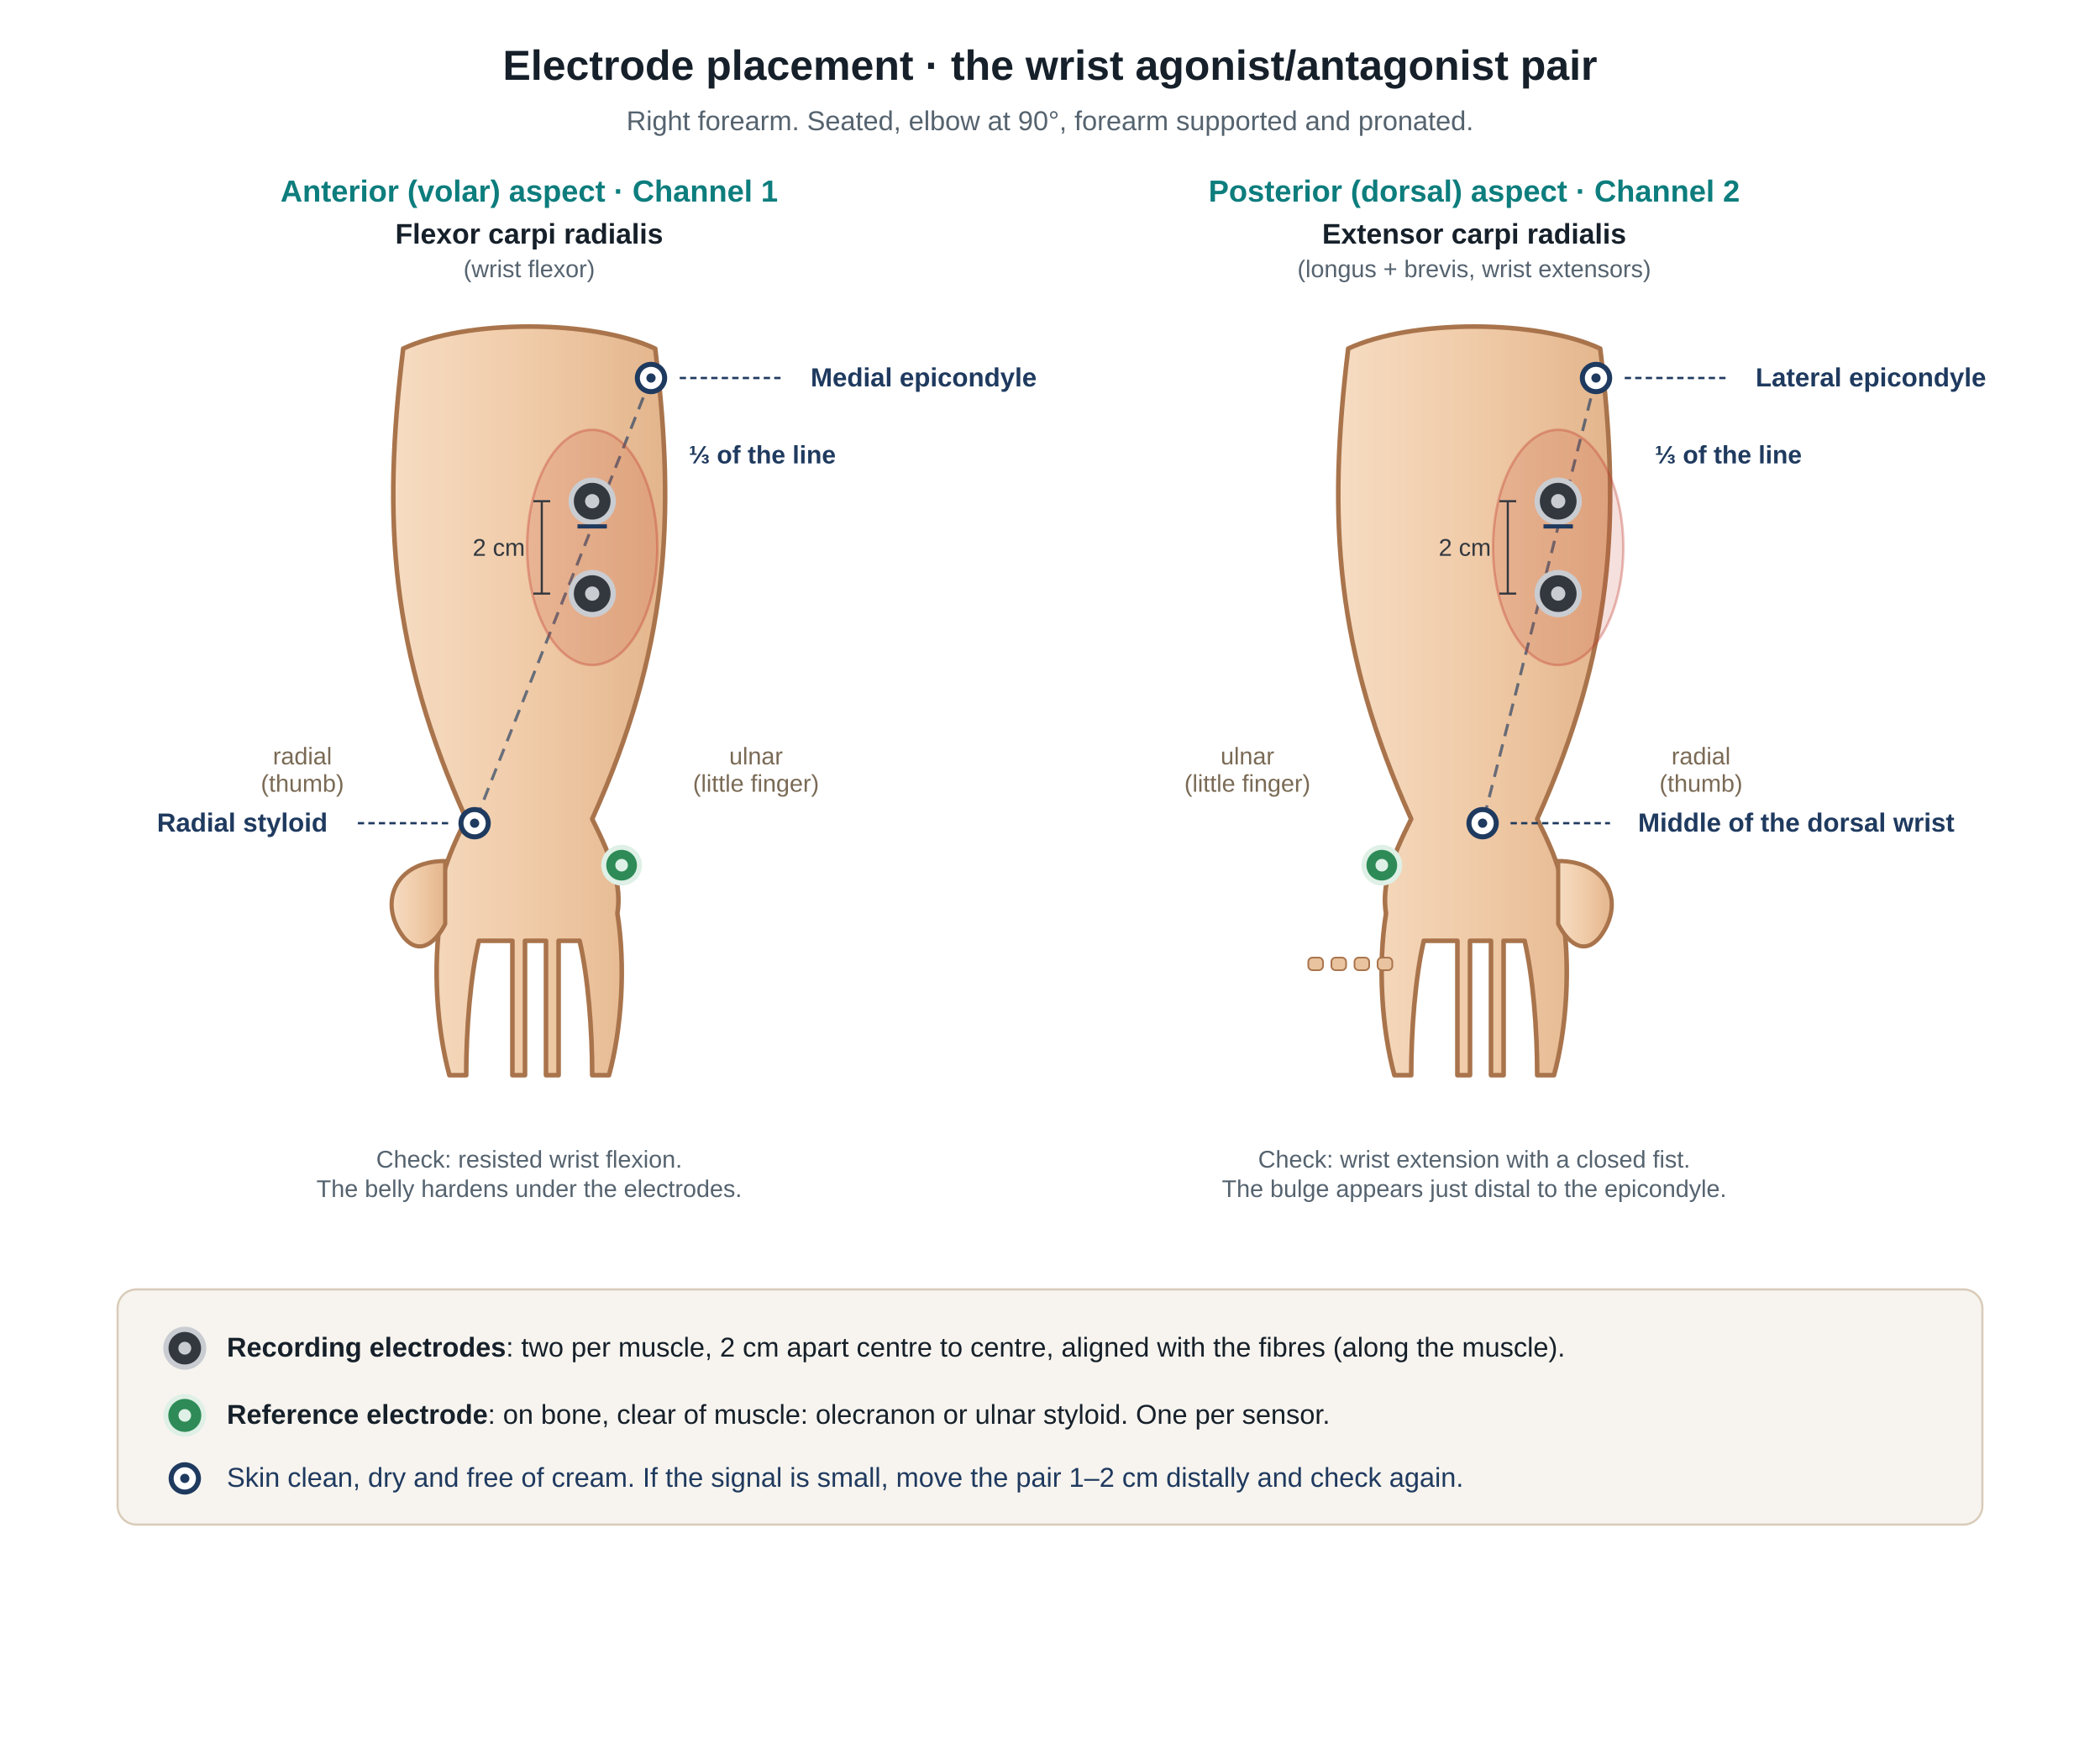
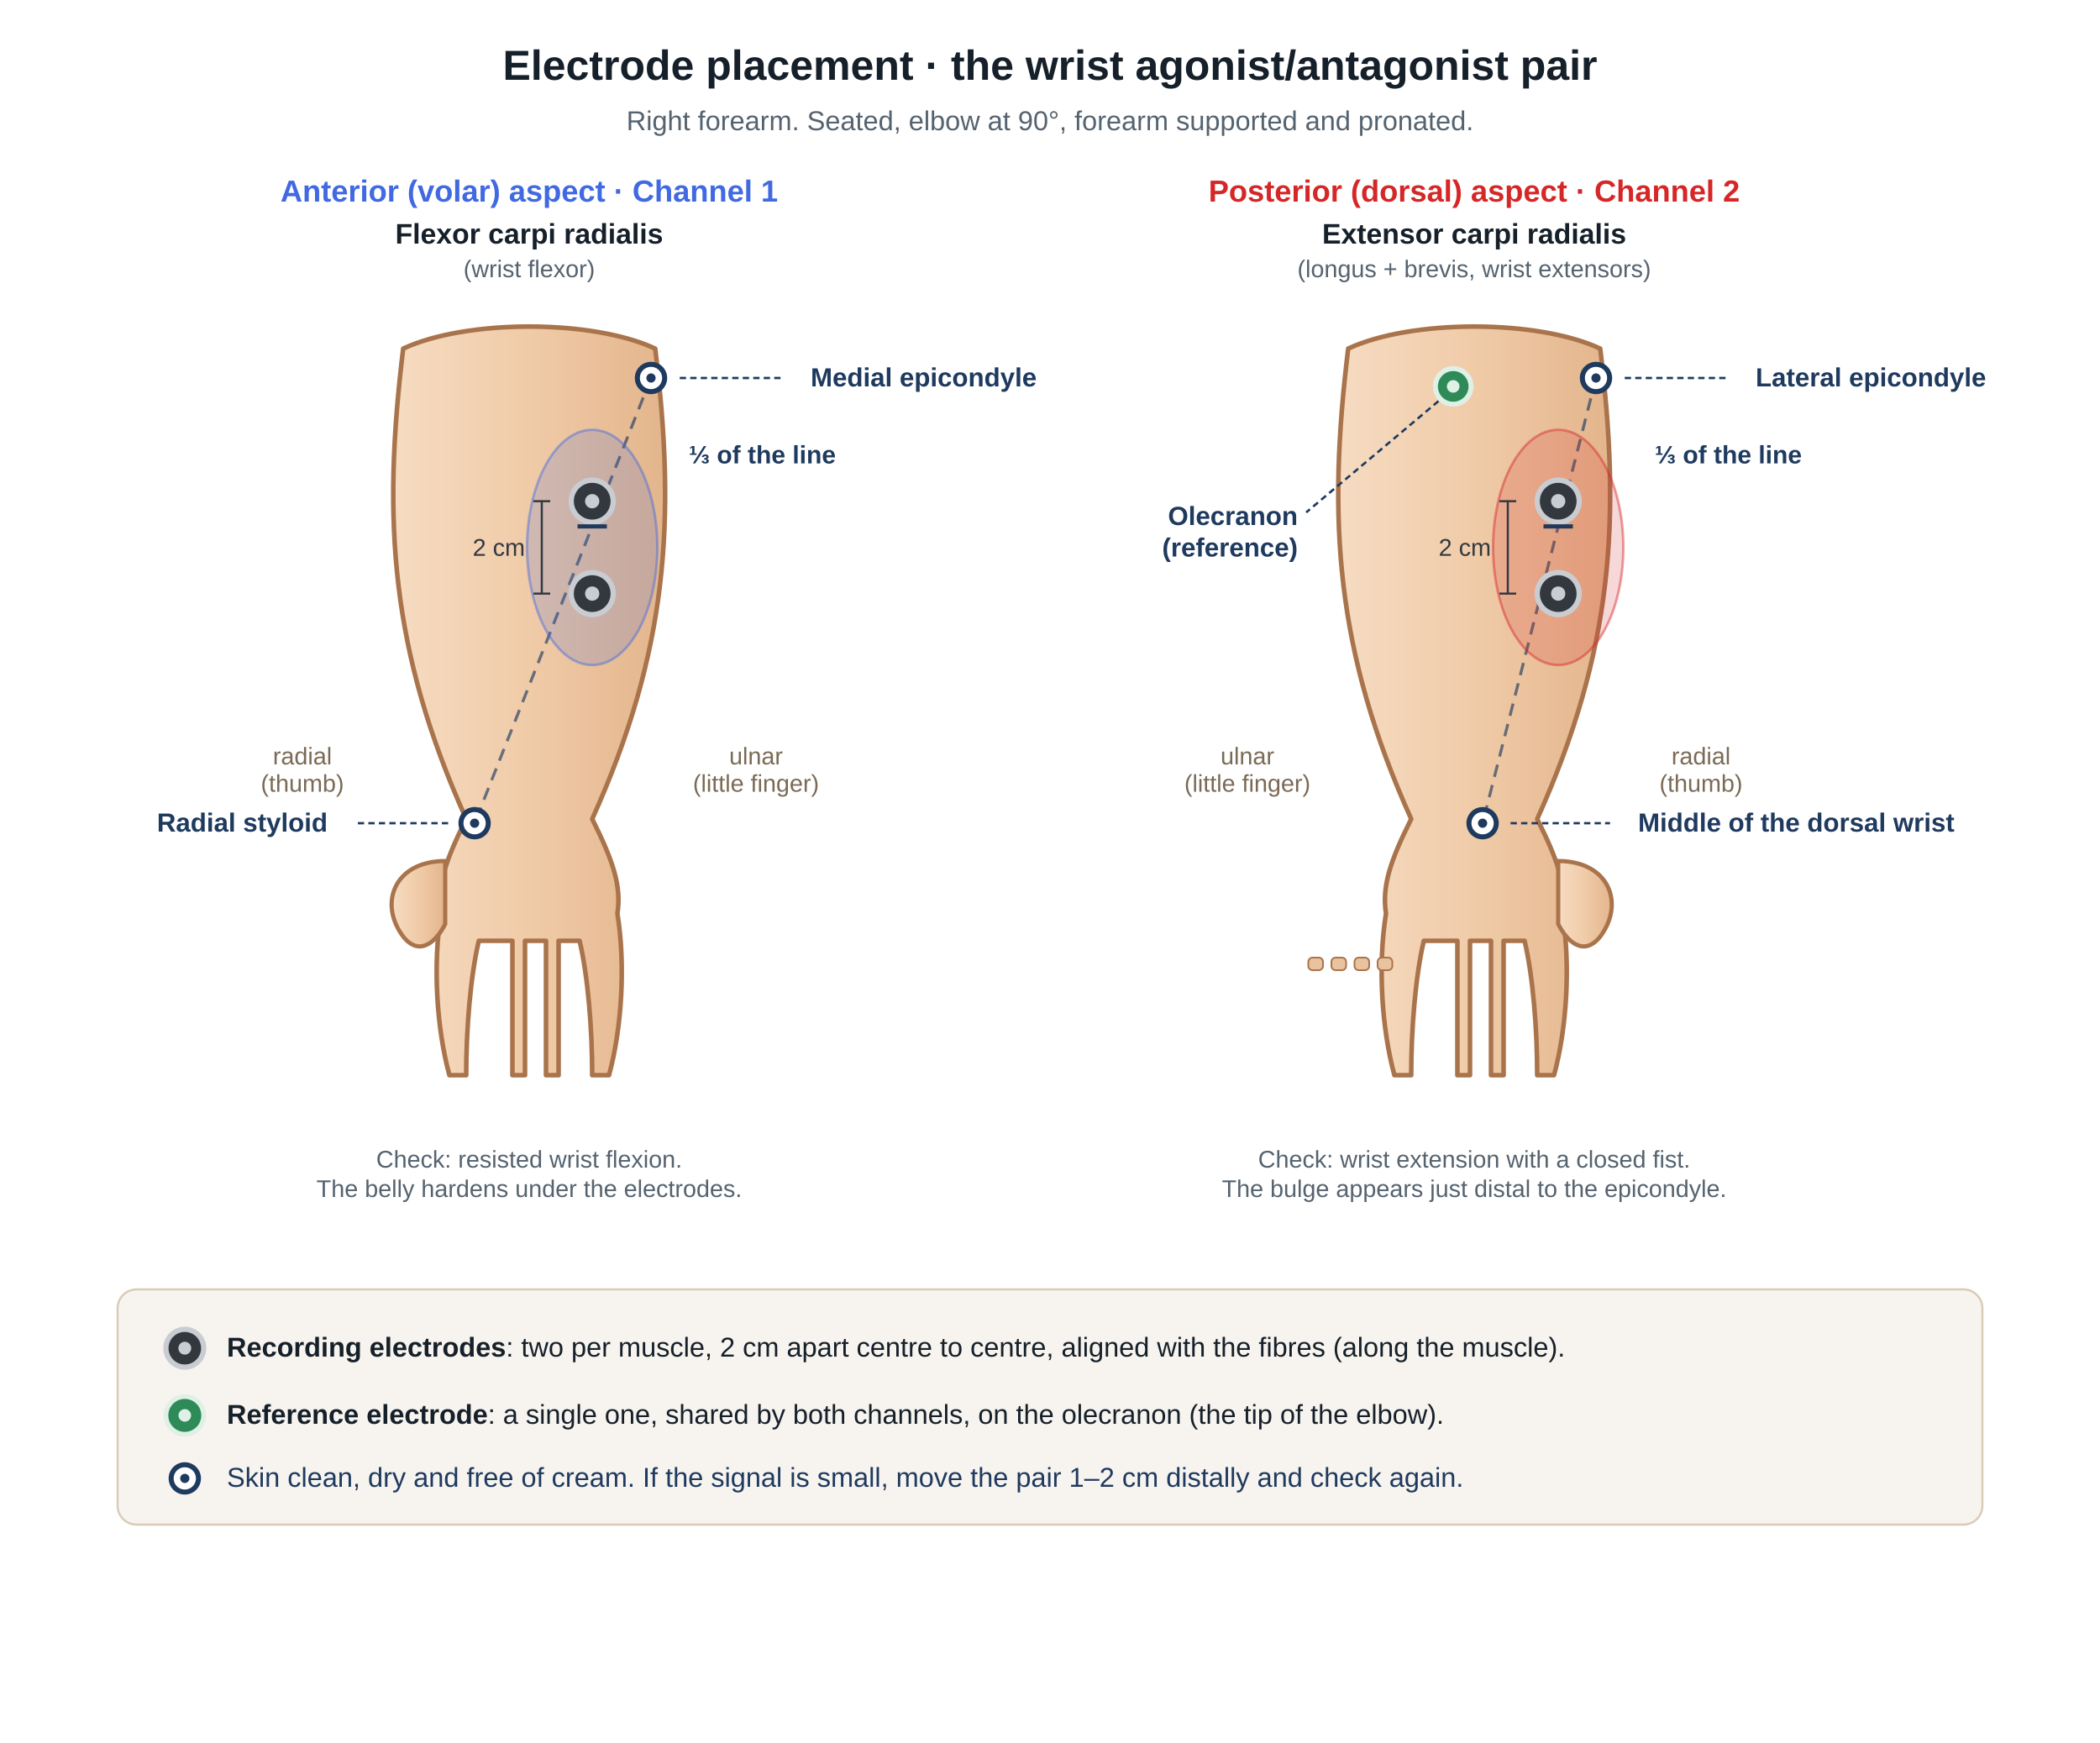
<svg xmlns="http://www.w3.org/2000/svg" viewBox="0 0 1000 830" font-family="Liberation Sans, Arial, Helvetica, sans-serif">
  <defs>
    <linearGradient id="piel" x1="0" y1="0" x2="1" y2="0">
      <stop offset="0" stop-color="#F6DCC2" />
      <stop offset="0.5" stop-color="#F0CBA8" />
      <stop offset="1" stop-color="#E3B58C" />
    </linearGradient>
  </defs>
  <rect width="1000" height="830" fill="#FFFFFF" />
  <text x="500.0" y="38" font-size="20" font-weight="bold" text-anchor="middle" fill="#16202A">Electrode placement · the wrist agonist/antagonist pair</text>
  <text x="500.0" y="62" font-size="13" text-anchor="middle" fill="#55636F">Right forearm. Seated, elbow at 90°, forearm supported and pronated.</text>
-   <text x="252.0" y="96" font-size="14.5" font-weight="bold" text-anchor="middle" fill="#0D7D7D">Anterior (volar) aspect · Channel 1</text>
+   <text x="252.0" y="96" font-size="14.5" font-weight="bold" text-anchor="middle" fill="#4169E1">Anterior (volar) aspect · Channel 1</text>
  <text x="252.0" y="116" font-size="13.5" text-anchor="middle" fill="#16202A" font-weight="600">Flexor carpi radialis</text>
  <text x="252.0" y="132" font-size="11.5" text-anchor="middle" fill="#55636F">(wrist flexor)</text>
  <g transform="translate(0,34)">
    <path d="M 192.0 132 C 182.0 214, 186.0 276, 222.0 356 C 212.0 376, 208.0 388, 210.0 401 C 206.0 426, 208.0 456, 214.0 478 L 222.0 478 C 222.0 456, 224.0 431, 228.0 414 L 244.0 414 L 244.0 478 L 250.0 478 L 250.0 414 L 260.0 414 L 260.0 478 L 266.0 478 L 266.0 414 L 276.0 414 C 280.0 431, 282.0 456, 282.0 478 L 290.0 478 C 296.0 456, 298.0 426, 294.0 401 C 296.0 388, 292.0 376, 282.0 356 C 318.0 276, 322.0 214, 312.0 132 C 282.0 118, 222.0 118, 192.0 132 Z" fill="url(#piel)" stroke="#A9744C" stroke-width="2.2" stroke-linejoin="round" />
    <path d="M 212.0 376 C 188.0 376, 180.0 396, 192.0 412 C 200.0 422, 208.0 414, 212.0 406 Z" fill="url(#piel)" stroke="#A9744C" stroke-width="2" />
    <text x="144.0" y="330" font-size="11.5" text-anchor="middle" fill="#7A6A55" font-weight="400">radial</text>
    <text x="144.0" y="343" font-size="11.5" text-anchor="middle" fill="#7A6A55" font-weight="400">(thumb)</text>
    <text x="360.0" y="330" font-size="11.5" text-anchor="middle" fill="#7A6A55" font-weight="400">ulnar</text>
    <text x="360.0" y="343" font-size="11.5" text-anchor="middle" fill="#7A6A55" font-weight="400">(little finger)</text>
    <line x1="310.0" y1="146" x2="226.0" y2="358" stroke="#1F3A5F" stroke-width="1.4" stroke-dasharray="6 4" opacity="0.65" />
-     <ellipse cx="282.0" cy="226.667" rx="31" ry="56" fill="#C0392B" fill-opacity="0.16" stroke="#C0392B" stroke-opacity="0.35" stroke-width="1.2" />
+     <ellipse cx="282.0" cy="226.667" rx="31" ry="56" fill="#4169E1" fill-opacity="0.18" stroke="#4169E1" stroke-opacity="0.45" stroke-width="1.2" />
    <circle cx="282.0" cy="204.667" r="10.0" fill="#33383F" stroke="#C9CDD2" stroke-width="2.5" />
    <circle cx="282.0" cy="204.667" r="3.4" fill="#C9CDD2" />
    <circle cx="282.0" cy="248.667" r="10.0" fill="#33383F" stroke="#C9CDD2" stroke-width="2.5" />
    <circle cx="282.0" cy="248.667" r="3.4" fill="#C9CDD2" />
    <line x1="258.0" y1="204.667" x2="258.0" y2="248.667" stroke="#33383F" stroke-width="1" />
    <line x1="254.0" y1="204.667" x2="262.0" y2="204.667" stroke="#33383F" stroke-width="1" />
    <line x1="254.0" y1="248.667" x2="262.0" y2="248.667" stroke="#33383F" stroke-width="1" />
    <text x="250.0" y="230.667" font-size="11.5" text-anchor="end" fill="#33383F">2 cm</text>
    <line x1="275.0" y1="216.667" x2="289.0" y2="216.667" stroke="#1F3A5F" stroke-width="2" />
    <text x="328.0" y="186.667" font-size="12" fill="#1F3A5F" font-weight="600">⅓ of the line</text>
    <circle cx="310.0" cy="146" r="6.5" fill="#FFFFFF" stroke="#1F3A5F" stroke-width="2.4" />
    <circle cx="310.0" cy="146" r="2.2" fill="#1F3A5F" />
    <line x1="323.68" y1="146" x2="372.32" y2="146" stroke="#1F3A5F" stroke-width="1.1" stroke-dasharray="3 2" />
    <text x="386.0" y="150" font-size="12.5" text-anchor="start" fill="#1F3A5F" font-weight="600">Medial epicondyle</text>
    <circle cx="226.0" cy="358" r="6.5" fill="#FFFFFF" stroke="#1F3A5F" stroke-width="2.4" />
    <circle cx="226.0" cy="358" r="2.2" fill="#1F3A5F" />
    <line x1="213.4" y1="358" x2="168.6" y2="358" stroke="#1F3A5F" stroke-width="1.1" stroke-dasharray="3 2" />
    <text x="156.0" y="362" font-size="12.5" text-anchor="end" fill="#1F3A5F" font-weight="600">Radial styloid</text>
-     <circle cx="296.0" cy="378" r="8.5" fill="#2E8B57" stroke="#DFF0E6" stroke-width="2.4" />
-     <circle cx="296.0" cy="378" r="3" fill="#DFF0E6" />
  </g>
  <text x="252.0" y="556" font-size="11.5" text-anchor="middle" fill="#55636F" font-weight="400">Check: resisted wrist flexion.</text>
  <text x="252.0" y="570" font-size="11.5" text-anchor="middle" fill="#55636F" font-weight="400">The belly hardens under the electrodes.</text>
-   <text x="702.0" y="96" font-size="14.5" font-weight="bold" text-anchor="middle" fill="#0D7D7D">Posterior (dorsal) aspect · Channel 2</text>
+   <text x="702.0" y="96" font-size="14.5" font-weight="bold" text-anchor="middle" fill="#D62728">Posterior (dorsal) aspect · Channel 2</text>
  <text x="702.0" y="116" font-size="13.5" text-anchor="middle" fill="#16202A" font-weight="600">Extensor carpi radialis</text>
  <text x="702.0" y="132" font-size="11.5" text-anchor="middle" fill="#55636F">(longus + brevis, wrist extensors)</text>
  <g transform="translate(0,34)">
    <path d="M 642.0 132 C 632.0 214, 636.0 276, 672.0 356 C 662.0 376, 658.0 388, 660.0 401 C 656.0 426, 658.0 456, 664.0 478 L 672.0 478 C 672.0 456, 674.0 431, 678.0 414 L 694.0 414 L 694.0 478 L 700.0 478 L 700.0 414 L 710.0 414 L 710.0 478 L 716.0 478 L 716.0 414 L 726.0 414 C 730.0 431, 732.0 456, 732.0 478 L 740.0 478 C 746.0 456, 748.0 426, 744.0 401 C 746.0 388, 742.0 376, 732.0 356 C 768.0 276, 772.0 214, 762.0 132 C 732.0 118, 672.0 118, 642.0 132 Z" fill="url(#piel)" stroke="#A9744C" stroke-width="2.2" stroke-linejoin="round" />
    <path d="M 742.0 376 C 766.0 376, 774.0 396, 762.0 412 C 754.0 422, 746.0 414, 742.0 406 Z" fill="url(#piel)" stroke="#A9744C" stroke-width="2" />
    <rect x="623.0" y="422" width="7" height="6" rx="2" fill="#E9C39F" stroke="#A9744C" stroke-width="0.8" />
    <rect x="634.0" y="422" width="7" height="6" rx="2" fill="#E9C39F" stroke="#A9744C" stroke-width="0.8" />
    <rect x="645.0" y="422" width="7" height="6" rx="2" fill="#E9C39F" stroke="#A9744C" stroke-width="0.8" />
    <rect x="656.0" y="422" width="7" height="6" rx="2" fill="#E9C39F" stroke="#A9744C" stroke-width="0.8" />
    <text x="810.0" y="330" font-size="11.5" text-anchor="middle" fill="#7A6A55" font-weight="400">radial</text>
    <text x="810.0" y="343" font-size="11.5" text-anchor="middle" fill="#7A6A55" font-weight="400">(thumb)</text>
    <text x="594.0" y="330" font-size="11.5" text-anchor="middle" fill="#7A6A55" font-weight="400">ulnar</text>
    <text x="594.0" y="343" font-size="11.5" text-anchor="middle" fill="#7A6A55" font-weight="400">(little finger)</text>
    <line x1="760.0" y1="146" x2="706.0" y2="358" stroke="#1F3A5F" stroke-width="1.4" stroke-dasharray="6 4" opacity="0.65" />
-     <ellipse cx="742.0" cy="226.667" rx="31" ry="56" fill="#C0392B" fill-opacity="0.16" stroke="#C0392B" stroke-opacity="0.35" stroke-width="1.2" />
+     <ellipse cx="742.0" cy="226.667" rx="31" ry="56" fill="#D62728" fill-opacity="0.18" stroke="#D62728" stroke-opacity="0.45" stroke-width="1.2" />
    <circle cx="742.0" cy="204.667" r="10.0" fill="#33383F" stroke="#C9CDD2" stroke-width="2.5" />
    <circle cx="742.0" cy="204.667" r="3.4" fill="#C9CDD2" />
    <circle cx="742.0" cy="248.667" r="10.0" fill="#33383F" stroke="#C9CDD2" stroke-width="2.5" />
    <circle cx="742.0" cy="248.667" r="3.4" fill="#C9CDD2" />
    <line x1="718.0" y1="204.667" x2="718.0" y2="248.667" stroke="#33383F" stroke-width="1" />
    <line x1="714.0" y1="204.667" x2="722.0" y2="204.667" stroke="#33383F" stroke-width="1" />
    <line x1="714.0" y1="248.667" x2="722.0" y2="248.667" stroke="#33383F" stroke-width="1" />
    <text x="710.0" y="230.667" font-size="11.5" text-anchor="end" fill="#33383F">2 cm</text>
    <line x1="735.0" y1="216.667" x2="749.0" y2="216.667" stroke="#1F3A5F" stroke-width="2" />
    <text x="788.0" y="186.667" font-size="12" fill="#1F3A5F" font-weight="600">⅓ of the line</text>
    <circle cx="760.0" cy="146" r="6.5" fill="#FFFFFF" stroke="#1F3A5F" stroke-width="2.4" />
    <circle cx="760.0" cy="146" r="2.2" fill="#1F3A5F" />
    <line x1="773.68" y1="146" x2="822.32" y2="146" stroke="#1F3A5F" stroke-width="1.1" stroke-dasharray="3 2" />
    <text x="836.0" y="150" font-size="12.5" text-anchor="start" fill="#1F3A5F" font-weight="600">Lateral epicondyle</text>
    <circle cx="706.0" cy="358" r="6.5" fill="#FFFFFF" stroke="#1F3A5F" stroke-width="2.4" />
    <circle cx="706.0" cy="358" r="2.2" fill="#1F3A5F" />
    <line x1="719.32" y1="358" x2="766.68" y2="358" stroke="#1F3A5F" stroke-width="1.1" stroke-dasharray="3 2" />
    <text x="780.0" y="362" font-size="12.5" text-anchor="start" fill="#1F3A5F" font-weight="600">Middle of the dorsal wrist</text>
-     <circle cx="658.0" cy="378" r="8.5" fill="#2E8B57" stroke="#DFF0E6" stroke-width="2.4" />
-     <circle cx="658.0" cy="378" r="3" fill="#DFF0E6" />
+     <line x1="685.0" y1="157" x2="622.0" y2="210" stroke="#1F3A5F" stroke-width="1.1" stroke-dasharray="3 2" />
+     <circle cx="692.0" cy="150" r="8.5" fill="#2E8B57" stroke="#DFF0E6" stroke-width="2.4" />
+     <circle cx="692.0" cy="150" r="3" fill="#DFF0E6" />
+     <text x="618.0" y="216.0" font-size="12.5" text-anchor="end" fill="#1F3A5F" font-weight="600">Olecranon</text>
+     <text x="618.0" y="231.0" font-size="12.5" text-anchor="end" fill="#1F3A5F" font-weight="600">(reference)</text>
  </g>
  <text x="702.0" y="556" font-size="11.5" text-anchor="middle" fill="#55636F" font-weight="400">Check: wrist extension with a closed fist.</text>
  <text x="702.0" y="570" font-size="11.5" text-anchor="middle" fill="#55636F" font-weight="400">The bulge appears just distal to the epicondyle.</text>
  <rect x="56" y="614" width="888" height="112" rx="9" fill="#F7F4EF" stroke="#D9CBB8" />
  <circle cx="88" cy="642" r="9" fill="#33383F" stroke="#C9CDD2" stroke-width="2.5" />
  <circle cx="88" cy="642" r="3.06" fill="#C9CDD2" />
  <text x="108" y="646" font-size="13" fill="#16202A">
    <tspan font-weight="bold">Recording electrodes</tspan>: two per muscle, 2 cm apart centre to centre, aligned with the fibres (along the muscle).</text>
  <circle cx="88" cy="674" r="9" fill="#2E8B57" stroke="#DFF0E6" stroke-width="2.3" />
  <circle cx="88" cy="674" r="3" fill="#DFF0E6" />
  <text x="108" y="678" font-size="13" fill="#16202A">
-     <tspan font-weight="bold">Reference electrode</tspan>: on bone, clear of muscle: olecranon or ulnar styloid. One per sensor.</text>
+     <tspan font-weight="bold">Reference electrode</tspan>: a single one, shared by both channels, on the olecranon (the tip of the elbow).</text>
  <circle cx="88" cy="704" r="6.5" fill="#FFFFFF" stroke="#1F3A5F" stroke-width="2.4" />
  <circle cx="88" cy="704" r="2.2" fill="#1F3A5F" />
  <text x="108" y="708" font-size="13" fill="#1F3A5F">Skin clean, dry and free of cream. If the signal is small, move the pair 1–2 cm distally and check again.</text>
</svg>
